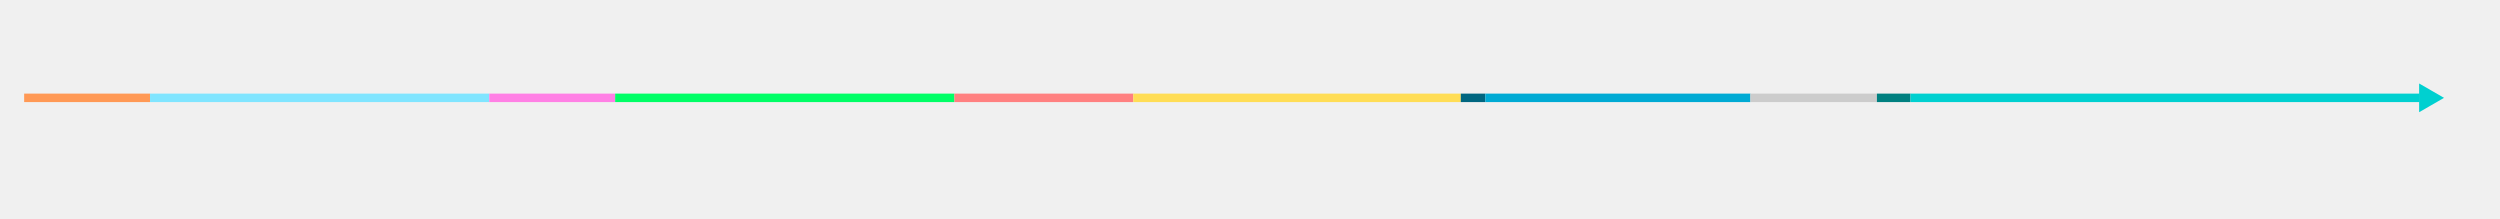
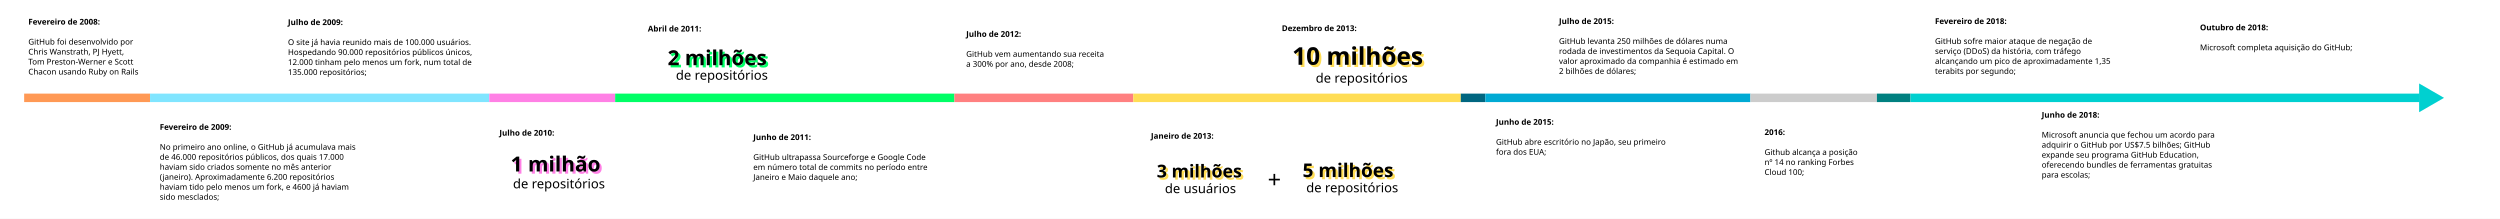
<svg xmlns="http://www.w3.org/2000/svg" width="2400mm" height="210mm" viewBox="0 0 2400 210" version="1.1" id="svg8">
  <defs id="defs2" />
  <g id="layer1" transform="translate(0,-87)">
+     <rect style="opacity:1;fill:#ffffff;fill-opacity:1;stroke:none;stroke-width:1;stroke-linecap:square;stroke-linejoin:miter;stroke-miterlimit:4;stroke-dasharray:none;stroke-dashoffset:20;stroke-opacity:1;paint-order:normal" id="rect1714" width="2400" height="210" x="-1.6299375e-14" y="87" />
    <rect style="opacity:1;fill:#ff9955;fill-opacity:1;stroke:none;stroke-width:1;stroke-linecap:square;stroke-linejoin:miter;stroke-miterlimit:4;stroke-dasharray:none;stroke-dashoffset:20;stroke-opacity:1;paint-order:normal" id="rect22" width="120.865" height="8.131" x="23.181" y="176.868" />
    <path style="opacity:1;fill:#00d0d0;fill-opacity:1;stroke:none;stroke-width:1.989;stroke-linecap:square;stroke-linejoin:miter;stroke-miterlimit:4;stroke-dasharray:none;stroke-dashoffset:20;stroke-opacity:1;paint-order:normal" id="path24" d="m 134.611,191.625 -13.718,23.76 -13.718,23.76 -13.718,-23.76 -13.718,-23.76 27.436,0 z" transform="matrix(0,-0.502875,0.502875,0,2226.005,234.8291)" />
-     <flowRoot transform="matrix(0.1916494,0,0,0.1916494,109.3182,72.1465)" style="font-style:normal;font-weight:normal;font-size:40px;line-height:1.25;font-family:sans-serif;letter-spacing:0px;word-spacing:0px;fill:#000000;fill-opacity:1;stroke:none;stroke-width:1.381" id="flowRoot36" xml:space="preserve">
-       <flowRegion id="flowRegion32" style="stroke-width:1.381">
-         <rect y="165.377" x="-428.571" height="381.046" width="609.778" id="rect30" style="stroke-width:1.381" />
-       </flowRegion>
-       <flowPara id="flowPara40" style="font-weight:bold;stroke-width:1.381">Fevereiro de 2008:</flowPara>
-       <flowPara id="flowPara166" style="stroke-width:1.381" />
-       <flowPara id="flowPara164" style="stroke-width:1.381">GitHub foi desenvolvido por Chris Wanstrath, PJ Hyett, Tom Preston-Werner e Scott Chacon usando Ruby on Rails</flowPara>
-     </flowRoot>
+     <text xml:space="preserve" style="font-style:normal;font-weight:normal;font-size:7.666px;line-height:1.25;font-family:sans-serif;letter-spacing:0px;word-spacing:0px;fill:#000000;fill-opacity:1;stroke:none;stroke-width:1.381" x="27.183" y="110.623" id="text1712">
+       <tspan x="27.183" y="110.623" id="tspan1690" style="stroke-width:1.381">
+         <tspan x="27.183" y="110.623" style="font-weight:bold;stroke-width:1.381" id="tspan1686">Fevereiro de 2008:</tspan>
+         <tspan dx="0" x="108.604" y="110.623" style="font-weight:bold;stroke-width:1.381" id="tspan1688" />
+       </tspan>
+       <tspan x="27.183" y="120.206" id="tspan1694" style="stroke-width:1.381">
+         <tspan x="27.183" y="120.206" style="stroke-width:1.381" id="tspan1692" />
+       </tspan>
+       <tspan x="27.183" y="129.788" id="tspan1698" style="stroke-width:1.381">
+         <tspan x="27.183" y="129.788" style="stroke-width:1.381" id="tspan1696">GitHub foi desenvolvido por </tspan>
+       </tspan>
+       <tspan x="27.183" y="139.371" id="tspan1702" style="stroke-width:1.381">
+         <tspan x="27.183" y="139.371" style="stroke-width:1.381" id="tspan1700">Chris Wanstrath, PJ Hyett, </tspan>
+       </tspan>
+       <tspan x="27.183" y="148.953" id="tspan1706" style="stroke-width:1.381">
+         <tspan x="27.183" y="148.953" style="stroke-width:1.381" id="tspan1704">Tom Preston-Werner e Scott </tspan>
+       </tspan>
+       <tspan x="27.183" y="158.536" id="tspan1710" style="stroke-width:1.381">
+         <tspan x="27.183" y="158.536" style="stroke-width:1.381" id="tspan1708">Chacon usando Ruby on Rails</tspan>
+       </tspan>
+     </text>
    <text xml:space="preserve" style="font-style:normal;font-weight:normal;font-size:10.583px;line-height:1.25;font-family:sans-serif;letter-spacing:0px;word-spacing:0px;fill:#000000;fill-opacity:1;stroke:none;stroke-width:0.265" x="-142.792" y="351.41" id="text76">
      <tspan id="tspan74" x="-142.792" y="351.41" style="stroke-width:0.265">Usuários</tspan>
    </text>
    <text xml:space="preserve" style="font-style:normal;font-weight:normal;font-size:10.583px;line-height:1.25;font-family:sans-serif;letter-spacing:0px;word-spacing:0px;fill:#000000;fill-opacity:1;stroke:none;stroke-width:0.265" x="-144.128" y="378.404" id="text80">
      <tspan id="tspan78" x="-144.128" y="378.404" style="stroke-width:0.265">Repositórios</tspan>
    </text>
    <text xml:space="preserve" style="font-style:normal;font-weight:normal;font-size:10.583px;line-height:1.25;font-family:sans-serif;letter-spacing:0px;word-spacing:0px;fill:#000000;fill-opacity:1;stroke:none;stroke-width:0.265" x="-142.792" y="410.209" id="text84">
      <tspan id="tspan82" x="-142.792" y="410.209" style="stroke-width:0.265">Forks</tspan>
    </text>
    <text xml:space="preserve" style="font-style:normal;font-weight:normal;font-size:10.583px;line-height:1.25;font-family:sans-serif;letter-spacing:0px;word-spacing:0px;fill:#000000;fill-opacity:1;stroke:none;stroke-width:0.265" x="-140.119" y="440.144" id="text88">
      <tspan id="tspan86" x="-140.119" y="440.144" style="stroke-width:0.265">pelo menos um fork</tspan>
    </text>
    <rect y="176.868" x="144.046" height="8.131" width="325.656" id="rect105" style="opacity:1;fill:#80e5ff;fill-opacity:1;stroke:none;stroke-width:1;stroke-linecap:square;stroke-linejoin:miter;stroke-miterlimit:4;stroke-dasharray:none;stroke-dashoffset:20;stroke-opacity:1;paint-order:normal" />
-     <flowRoot xml:space="preserve" id="flowRoot107" style="font-style:normal;font-weight:normal;font-size:40px;line-height:1.25;font-family:sans-serif;letter-spacing:0px;word-spacing:0px;fill:#000000;fill-opacity:1;stroke:none;stroke-width:1.381" transform="matrix(0.1916494,0,0,0.1916494,-2.167053,183.6108)">
-       <flowRegion id="flowRegion109" style="stroke-width:1.381">
-         <rect id="rect111" width="1074.286" height="840" x="811.429" y="110.844" style="stroke-width:1.381" />
-       </flowRegion>
-       <flowPara id="flowPara123" style="font-weight:bold;stroke-width:1.381">Fevereiro de 2009:</flowPara>
-       <flowPara id="flowPara156" style="stroke-width:1.381" />
-       <flowPara id="flowPara158" style="stroke-width:1.381">No primeiro ano online, o GitHub já acumulava mais de 46.000 repositórios públicos, dos quais 17.000 haviam sido criados somente no mês anterior (janeiro). Aproximadamente 6.200 repositórios haviam tido pelo menos um fork, e 4600 já haviam sido mesclados;</flowPara>
-     </flowRoot>
-     <flowRoot transform="matrix(0.1916494,0,0,0.1916494,120.9139,83.01798)" style="font-style:normal;font-weight:normal;font-size:40px;line-height:1.25;font-family:sans-serif;letter-spacing:0px;word-spacing:0px;fill:#000000;fill-opacity:1;stroke:none;stroke-width:1.381" id="flowRoot141" xml:space="preserve">
-       <flowRegion id="flowRegion131" style="stroke-width:1.381">
-         <rect y="110.844" x="811.429" height="840" width="1074.286" id="rect129" style="stroke-width:1.381" />
-       </flowRegion>
-       <flowPara id="flowPara137" style="font-weight:bold;stroke-width:1.381">Julho de 2009:</flowPara>
-       <flowPara id="flowPara160" style="stroke-width:1.381" />
-       <flowPara id="flowPara162" style="stroke-width:1.381">O site já havia reunido mais de 100.000 usuários. Hospedando 90.000 repositórios públicos únicos, 12.000 tinham pelo menos um fork, num total de 135.000 repositórios;</flowPara>
-       <flowPara id="flowPara139" style="stroke-width:1.381" />
-     </flowRoot>
-     <flowRoot xml:space="preserve" id="flowRoot253" style="font-style:normal;font-weight:normal;font-size:40px;line-height:1.25;font-family:sans-serif;letter-spacing:0px;word-spacing:0px;fill:#000000;fill-opacity:1;stroke:none;stroke-width:1.381" transform="matrix(0.1916494,0,0,0.1916494,323.8982,189.2247)">
-       <flowRegion style="stroke-width:1.381" id="flowRegion243">
-         <rect style="stroke-width:1.381" id="rect241" width="1078.23" height="1001.723" x="811.429" y="110.844" />
-       </flowRegion>
-       <flowPara style="font-weight:bold;stroke-width:1.381" id="flowPara288"> Julho de 2010:</flowPara>
-       <flowPara style="stroke-width:1.381" id="flowPara463" />
-       <flowPara style="stroke-width:1.381" id="flowPara465">GitHub hospedava 1 milhão de repositórios;</flowPara>
-     </flowRoot>
-     <flowRoot transform="matrix(0.1916494,0,0,0.1916494,466.3933,107.9644)" style="font-style:normal;font-weight:normal;font-size:40px;line-height:1.25;font-family:sans-serif;letter-spacing:0px;word-spacing:0px;fill:#000000;fill-opacity:1;stroke:none;stroke-width:1.381" id="flowRoot322" xml:space="preserve">
-       <flowRegion id="flowRegion292" style="stroke-width:1.381">
-         <rect y="110.844" x="811.429" height="1001.723" width="1078.23" id="rect290" style="stroke-width:1.381" />
-       </flowRegion>
-       <flowPara id="flowPara306" style="font-weight:bold;stroke-width:1.381">Abril de 2011:</flowPara>
-       <flowPara style="stroke-width:1.381" id="flowPara494" />
-       <flowPara id="flowPara320" style="stroke-width:1.381">GitHub hospedava 2 milhões de repositórios;</flowPara>
-     </flowRoot>
-     <flowRoot transform="matrix(0.1916494,0,0,0.1916494,567.5965,193.387)" style="font-style:normal;font-weight:normal;font-size:40px;line-height:1.25;font-family:sans-serif;letter-spacing:0px;word-spacing:0px;fill:#000000;fill-opacity:1;stroke:none;stroke-width:1.381" id="flowRoot356" xml:space="preserve">
-       <flowRegion id="flowRegion326" style="stroke-width:1.381">
-         <rect y="110.844" x="811.429" height="689.338" width="947.14" id="rect324" style="stroke-width:1.381" />
-       </flowRegion>
-       <flowPara id="flowPara344" style="font-weight:bold;stroke-width:1.381">Junho de 2011:</flowPara>
-       <flowPara style="stroke-width:1.381" id="flowPara571" />
-       <flowPara id="flowPara354" style="stroke-width:1.381">GitHub ultrapassa Sourceforge e Google Code em número total de commits no período entre Janeiro e Maio daquele ano;</flowPara>
-     </flowRoot>
-     <flowRoot xml:space="preserve" id="flowRoot390" style="font-style:normal;font-weight:normal;font-size:40px;line-height:1.25;font-family:sans-serif;letter-spacing:0px;word-spacing:0px;fill:#000000;fill-opacity:1;stroke:none;stroke-width:1.381" transform="matrix(0.1916494,0,0,0.1916494,772.0195,94.35727)">
-       <flowRegion style="stroke-width:1.381" id="flowRegion360">
-         <rect style="stroke-width:1.381" id="rect358" width="749.11" height="502.465" x="811.429" y="110.844" />
-       </flowRegion>
-       <flowPara style="font-weight:bold;stroke-width:1.381" id="flowPara386">Julho de 2012:</flowPara>
-       <flowPara style="stroke-width:1.381" id="flowPara681" />
-       <flowPara style="stroke-width:1.381" id="flowPara683">GitHub vem aumentando sua receita a 300% por ano, desde 2008;</flowPara>
-       <flowPara style="stroke-width:1.381" id="flowPara388" />
-     </flowRoot>
+     <text xml:space="preserve" style="font-style:normal;font-weight:normal;font-size:7.666px;line-height:1.25;font-family:sans-serif;letter-spacing:0px;word-spacing:0px;fill:#000000;fill-opacity:1;stroke:none;stroke-width:1.381" x="153.343" y="211.637" id="text1684">
+       <tspan x="153.343" y="211.637" id="tspan1654" style="stroke-width:1.381">
+         <tspan x="153.343" y="211.637" style="font-weight:bold;stroke-width:1.381" id="tspan1650">Fevereiro de 2009:</tspan>
+         <tspan dx="0" x="234.764" y="211.637" style="font-weight:bold;stroke-width:1.381" id="tspan1652" />
+       </tspan>
+       <tspan x="153.343" y="221.219" id="tspan1658" style="stroke-width:1.381">
+         <tspan x="153.343" y="221.219" style="stroke-width:1.381" id="tspan1656" />
+       </tspan>
+       <tspan x="153.343" y="230.801" id="tspan1662" style="stroke-width:1.381">
+         <tspan x="153.343" y="230.801" style="stroke-width:1.381" id="tspan1660">No primeiro ano online, o GitHub já acumulava mais </tspan>
+       </tspan>
+       <tspan x="153.343" y="240.384" id="tspan1666" style="stroke-width:1.381">
+         <tspan x="153.343" y="240.384" style="stroke-width:1.381" id="tspan1664">de 46.000 repositórios públicos, dos quais 17.000 </tspan>
+       </tspan>
+       <tspan x="153.343" y="249.966" id="tspan1670" style="stroke-width:1.381">
+         <tspan x="153.343" y="249.966" style="stroke-width:1.381" id="tspan1668">haviam sido criados somente no mês anterior </tspan>
+       </tspan>
+       <tspan x="153.343" y="259.549" id="tspan1674" style="stroke-width:1.381">
+         <tspan x="153.343" y="259.549" style="stroke-width:1.381" id="tspan1672">(janeiro). Aproximadamente 6.200 repositórios </tspan>
+       </tspan>
+       <tspan x="153.343" y="269.131" id="tspan1678" style="stroke-width:1.381">
+         <tspan x="153.343" y="269.131" style="stroke-width:1.381" id="tspan1676">haviam tido pelo menos um fork, e 4600 já haviam </tspan>
+       </tspan>
+       <tspan x="153.343" y="278.714" id="tspan1682" style="stroke-width:1.381">
+         <tspan x="153.343" y="278.714" style="stroke-width:1.381" id="tspan1680">sido mesclados;</tspan>
+       </tspan>
+     </text>
+     <text xml:space="preserve" style="font-style:normal;font-weight:normal;font-size:7.666px;line-height:1.25;font-family:sans-serif;letter-spacing:0px;word-spacing:0px;fill:#000000;fill-opacity:1;stroke:none;stroke-width:1.381" x="276.424" y="111.044" id="text1648">
+       <tspan x="276.424" y="111.044" id="tspan1624" style="stroke-width:1.381">
+         <tspan x="276.424" y="111.044" style="font-weight:bold;stroke-width:1.381" id="tspan1620">Julho de 2009:</tspan>
+         <tspan dx="0" x="338.53" y="111.044" style="font-weight:bold;stroke-width:1.381" id="tspan1622" />
+       </tspan>
+       <tspan x="276.424" y="120.626" id="tspan1628" style="stroke-width:1.381">
+         <tspan x="276.424" y="120.626" style="stroke-width:1.381" id="tspan1626" />
+       </tspan>
+       <tspan x="276.424" y="130.209" id="tspan1632" style="stroke-width:1.381">
+         <tspan x="276.424" y="130.209" style="stroke-width:1.381" id="tspan1630">O site já havia reunido mais de 100.000 usuários. </tspan>
+       </tspan>
+       <tspan x="276.424" y="139.791" id="tspan1636" style="stroke-width:1.381">
+         <tspan x="276.424" y="139.791" style="stroke-width:1.381" id="tspan1634">Hospedando 90.000 repositórios públicos únicos, </tspan>
+       </tspan>
+       <tspan x="276.424" y="149.374" id="tspan1640" style="stroke-width:1.381">
+         <tspan x="276.424" y="149.374" style="stroke-width:1.381" id="tspan1638">12.000 tinham pelo menos um fork, num total de </tspan>
+       </tspan>
+       <tspan x="276.424" y="158.956" id="tspan1646" style="stroke-width:1.381">
+         <tspan x="276.424" y="158.956" style="stroke-width:1.381" id="tspan1642">135.000 repositórios;</tspan>
+         <tspan dx="0" x="358.219" y="158.956" style="stroke-width:1.381" id="tspan1644" />
+       </tspan>
+     </text>
+     <text xml:space="preserve" style="font-style:normal;font-weight:normal;font-size:7.666px;line-height:1.25;font-family:sans-serif;letter-spacing:0px;word-spacing:0px;fill:#000000;fill-opacity:1;stroke:none;stroke-width:1.381" x="479.408" y="217.25" id="text1618">
+       <tspan x="479.408" y="217.25" id="tspan1616" style="stroke-width:1.381">
+         <tspan x="479.408" y="217.25" style="font-weight:bold;stroke-width:1.381" id="tspan1614">Julho de 2010:</tspan>
+       </tspan>
+     </text>
+     <text xml:space="preserve" style="font-style:normal;font-weight:normal;font-size:7.666px;line-height:1.25;font-family:sans-serif;letter-spacing:0px;word-spacing:0px;fill:#000000;fill-opacity:1;stroke:none;stroke-width:1.381" x="621.903" y="117.281" id="text1612">
+       <tspan x="621.903" y="117.281" id="tspan1610" style="stroke-width:1.381">
+         <tspan x="621.903" y="117.281" style="font-weight:bold;stroke-width:1.381" id="tspan1608">Abril de 2011:</tspan>
+       </tspan>
+     </text>
+     <text xml:space="preserve" style="font-style:normal;font-weight:normal;font-size:7.666px;line-height:1.25;font-family:sans-serif;letter-spacing:0px;word-spacing:0px;fill:#000000;fill-opacity:1;stroke:none;stroke-width:1.381" x="723.106" y="221.413" id="text1606">
+       <tspan x="723.106" y="221.413" id="tspan1588" style="stroke-width:1.381">
+         <tspan x="723.106" y="221.413" style="font-weight:bold;stroke-width:1.381" id="tspan1584">Junho de 2011:</tspan>
+         <tspan dx="0" x="788.042" y="221.413" style="font-weight:bold;stroke-width:1.381" id="tspan1586" />
+       </tspan>
+       <tspan x="723.106" y="230.995" id="tspan1592" style="stroke-width:1.381">
+         <tspan x="723.106" y="230.995" style="stroke-width:1.381" id="tspan1590" />
+       </tspan>
+       <tspan x="723.106" y="240.578" id="tspan1596" style="stroke-width:1.381">
+         <tspan x="723.106" y="240.578" style="stroke-width:1.381" id="tspan1594">GitHub ultrapassa Sourceforge e Google Code </tspan>
+       </tspan>
+       <tspan x="723.106" y="250.16" id="tspan1600" style="stroke-width:1.381">
+         <tspan x="723.106" y="250.16" style="stroke-width:1.381" id="tspan1598">em número total de commits no período entre </tspan>
+       </tspan>
+       <tspan x="723.106" y="259.743" id="tspan1604" style="stroke-width:1.381">
+         <tspan x="723.106" y="259.743" style="stroke-width:1.381" id="tspan1602">Janeiro e Maio daquele ano;</tspan>
+       </tspan>
+     </text>
+     <text xml:space="preserve" style="font-style:normal;font-weight:normal;font-size:7.666px;line-height:1.25;font-family:sans-serif;letter-spacing:0px;word-spacing:0px;fill:#000000;fill-opacity:1;stroke:none;stroke-width:1.381" x="927.529" y="122.383" id="text1582">
+       <tspan x="927.529" y="122.383" id="tspan1566" style="stroke-width:1.381">
+         <tspan x="927.529" y="122.383" style="font-weight:bold;stroke-width:1.381" id="tspan1562">Julho de 2012:</tspan>
+         <tspan dx="0" x="989.636" y="122.383" style="font-weight:bold;stroke-width:1.381" id="tspan1564" />
+       </tspan>
+       <tspan x="927.529" y="131.965" id="tspan1570" style="stroke-width:1.381">
+         <tspan x="927.529" y="131.965" style="stroke-width:1.381" id="tspan1568" />
+       </tspan>
+       <tspan x="927.529" y="141.548" id="tspan1574" style="stroke-width:1.381">
+         <tspan x="927.529" y="141.548" style="stroke-width:1.381" id="tspan1572">GitHub vem aumentando sua receita </tspan>
+       </tspan>
+       <tspan x="927.529" y="151.13" id="tspan1580" style="stroke-width:1.381">
+         <tspan x="927.529" y="151.13" style="stroke-width:1.381" id="tspan1576">a 300% por ano, desde 2008;</tspan>
+         <tspan dx="0" x="1041.052" y="151.13" style="stroke-width:1.381" id="tspan1578" />
+       </tspan>
+     </text>
    <rect y="176.868" x="469.703" height="8.131" width="120.865" id="rect685" style="opacity:1;fill:#ff80e5;fill-opacity:1;stroke:none;stroke-width:1;stroke-linecap:square;stroke-linejoin:miter;stroke-miterlimit:4;stroke-dasharray:none;stroke-dashoffset:20;stroke-opacity:1;paint-order:normal" />
    <rect style="opacity:1;fill:#00ff66;fill-opacity:1;stroke:none;stroke-width:1;stroke-linecap:square;stroke-linejoin:miter;stroke-miterlimit:4;stroke-dasharray:none;stroke-dashoffset:20;stroke-opacity:1;paint-order:normal" id="rect687" width="325.656" height="8.131" x="590.568" y="176.868" />
    <rect y="176.868" x="916.224" height="8.131" width="171.709" id="rect689" style="opacity:1;fill:#ff8080;fill-opacity:1;stroke:none;stroke-width:1;stroke-linecap:square;stroke-linejoin:miter;stroke-miterlimit:4;stroke-dasharray:none;stroke-dashoffset:20;stroke-opacity:1;paint-order:normal" />
-     <flowRoot transform="matrix(0.1916494,0,0,0.1916494,949.3878,192.1779)" style="font-style:normal;font-weight:normal;font-size:40px;line-height:1.25;font-family:sans-serif;letter-spacing:0px;word-spacing:0px;fill:#000000;fill-opacity:1;stroke:none;stroke-width:1.381" id="flowRoot103" xml:space="preserve">
-       <flowRegion id="flowRegion93" style="stroke-width:1.381">
-         <rect y="110.844" x="811.429" height="676.021" width="973.944" id="rect91" style="stroke-width:1.381" />
-       </flowRegion>
-       <flowPara style="font-weight:bold;stroke-width:1.381" id="flowPara116">Janeiro de 2013:</flowPara>
-       <flowPara style="stroke-width:1.381" id="flowPara147" />
-       <flowPara style="stroke-width:1.381" id="flowPara122">GitHub ultrapassa a marca dos 3 milhões de usuários e hospeda mais de 5 milhões de repositórios;</flowPara>
-     </flowRoot>
-     <flowRoot xml:space="preserve" id="flowRoot140" style="font-style:normal;font-weight:normal;font-size:40px;line-height:1.25;font-family:sans-serif;letter-spacing:0px;word-spacing:0px;fill:#000000;fill-opacity:1;stroke:none;stroke-width:1.381" transform="matrix(0.1916494,0,0,0.1916494,1075.005,88.81193)">
-       <flowRegion style="stroke-width:1.381" id="flowRegion126">
-         <rect style="stroke-width:1.381" id="rect124" width="973.944" height="676.021" x="811.429" y="110.844" />
-       </flowRegion>
-       <flowPara id="flowPara136" style="font-weight:bold;stroke-width:1.381">Dezembro de 2013:</flowPara>
-       <flowPara style="stroke-width:1.381" id="flowPara177" />
-       <flowPara style="stroke-width:1.381" id="flowPara179">GitHub alcança 10 milhões de repositórios;</flowPara>
-       <flowPara id="flowPara138" style="stroke-width:1.381" />
-     </flowRoot>
+     <text xml:space="preserve" style="font-style:normal;font-weight:normal;font-size:7.666px;line-height:1.25;font-family:sans-serif;letter-spacing:0px;word-spacing:0px;fill:#000000;fill-opacity:1;stroke:none;stroke-width:1.381" x="1104.898" y="220.204" id="text1560">
+       <tspan x="1104.898" y="220.204" id="tspan1558" style="stroke-width:1.381">
+         <tspan x="1104.898" y="220.204" style="font-weight:bold;stroke-width:1.381" id="tspan1556">Janeiro de 2013:</tspan>
+       </tspan>
+     </text>
+     <text xml:space="preserve" style="font-style:normal;font-weight:normal;font-size:7.666px;line-height:1.25;font-family:sans-serif;letter-spacing:0px;word-spacing:0px;fill:#000000;fill-opacity:1;stroke:none;stroke-width:1.381" x="1230.514" y="116.838" id="text1554">
+       <tspan x="1230.514" y="116.838" id="tspan1552" style="stroke-width:1.381">
+         <tspan x="1230.514" y="116.838" style="font-weight:bold;stroke-width:1.381" id="tspan1550">Dezembro de 2013:</tspan>
+       </tspan>
+     </text>
    <rect style="opacity:1;fill:#ffdd55;fill-opacity:1;stroke:none;stroke-width:1;stroke-linecap:square;stroke-linejoin:miter;stroke-miterlimit:4;stroke-dasharray:none;stroke-dashoffset:20;stroke-opacity:1;paint-order:normal" id="rect181" width="314.431" height="8.131" x="1087.933" y="176.868" />
-     <flowRoot transform="matrix(0.1916494,0,0,0.1916494,1280.624,178.7703)" style="font-style:normal;font-weight:normal;font-size:40px;line-height:1.25;font-family:sans-serif;letter-spacing:0px;word-spacing:0px;fill:#000000;fill-opacity:1;stroke:none;stroke-width:1.381" id="flowRoot195" xml:space="preserve">
-       <flowRegion id="flowRegion185" style="stroke-width:1.381">
-         <rect y="110.844" x="811.429" height="676.021" width="973.944" id="rect183" style="stroke-width:1.381" />
-       </flowRegion>
-       <flowPara style="font-weight:bold;stroke-width:1.381" id="flowPara208">Junho de 2015:</flowPara>
-       <flowPara style="stroke-width:1.381" id="flowPara221" />
-       <flowPara style="stroke-width:1.381" id="flowPara223">GitHub abre escritório no Japão, seu primeiro fora dos EUA;</flowPara>
-       <flowPara style="stroke-width:1.381" id="flowPara210" />
-       <flowPara style="stroke-width:1.381" id="flowPara212">    Julho de 2015: GitHub levanta 250 milhões de dólares numa rodada de investimentos da Sequoia Capital. O valor aproximado da companhia é estimado em 2 bilhões de dólares;</flowPara>
-       <flowPara style="stroke-width:1.381" id="flowPara214" />
-     </flowRoot>
-     <flowRoot xml:space="preserve" id="flowRoot241" style="font-style:normal;font-weight:normal;font-size:40px;line-height:1.25;font-family:sans-serif;letter-spacing:0px;word-spacing:0px;fill:#000000;fill-opacity:1;stroke:none;stroke-width:1.381" transform="matrix(0.1916494,0,0,0.1916494,1341.1,82.00836)">
-       <flowRegion style="stroke-width:1.381" id="flowRegion227">
-         <rect style="stroke-width:1.381" id="rect225" width="973.944" height="676.021" x="811.429" y="110.844" />
-       </flowRegion>
-       <flowPara id="flowPara237" style="font-weight:bold;stroke-width:1.381">Julho de 2015:</flowPara>
-       <flowPara style="stroke-width:1.381" id="flowPara257" />
-       <flowPara style="stroke-width:1.381" id="flowPara259">GitHub levanta 250 milhões de dólares numa rodada de investimentos da Sequoia Capital. O valor aproximado da companhia é estimado em 2 bilhões de dólares;</flowPara>
-       <flowPara id="flowPara239" style="stroke-width:1.381" />
-     </flowRoot>
+     <text xml:space="preserve" style="font-style:normal;font-weight:normal;font-size:7.666px;line-height:1.25;font-family:sans-serif;letter-spacing:0px;word-spacing:0px;fill:#000000;fill-opacity:1;stroke:none;stroke-width:1.381" x="1436.133" y="206.796" id="text1548">
+       <tspan x="1436.133" y="206.796" id="tspan1534" style="stroke-width:1.381">
+         <tspan x="1436.133" y="206.796" style="font-weight:bold;stroke-width:1.381" id="tspan1530">Junho de 2015:</tspan>
+         <tspan dx="0" x="1501.07" y="206.796" style="font-weight:bold;stroke-width:1.381" id="tspan1532" />
+       </tspan>
+       <tspan x="1436.133" y="216.378" id="tspan1538" style="stroke-width:1.381">
+         <tspan x="1436.133" y="216.378" style="stroke-width:1.381" id="tspan1536" />
+       </tspan>
+       <tspan x="1436.133" y="225.961" id="tspan1542" style="stroke-width:1.381">
+         <tspan x="1436.133" y="225.961" style="stroke-width:1.381" id="tspan1540">GitHub abre escritório no Japão, seu primeiro </tspan>
+       </tspan>
+       <tspan x="1436.133" y="235.543" id="tspan1546" style="stroke-width:1.381">
+         <tspan x="1436.133" y="235.543" style="stroke-width:1.381" id="tspan1544">fora dos EUA;</tspan>
+       </tspan>
+     </text>
+     <text xml:space="preserve" style="font-style:normal;font-weight:normal;font-size:7.666px;line-height:1.25;font-family:sans-serif;letter-spacing:0px;word-spacing:0px;fill:#000000;fill-opacity:1;stroke:none;stroke-width:1.381" x="1496.61" y="110.034" id="text1528">
+       <tspan x="1496.61" y="110.034" id="tspan1504" style="stroke-width:1.381">
+         <tspan x="1496.61" y="110.034" style="font-weight:bold;stroke-width:1.381" id="tspan1500">Julho de 2015:</tspan>
+         <tspan dx="0" x="1558.716" y="110.034" style="font-weight:bold;stroke-width:1.381" id="tspan1502" />
+       </tspan>
+       <tspan x="1496.61" y="119.617" id="tspan1508" style="stroke-width:1.381">
+         <tspan x="1496.61" y="119.617" style="stroke-width:1.381" id="tspan1506" />
+       </tspan>
+       <tspan x="1496.61" y="129.199" id="tspan1512" style="stroke-width:1.381">
+         <tspan x="1496.61" y="129.199" style="stroke-width:1.381" id="tspan1510">GitHub levanta 250 milhões de dólares numa </tspan>
+       </tspan>
+       <tspan x="1496.61" y="138.782" id="tspan1516" style="stroke-width:1.381">
+         <tspan x="1496.61" y="138.782" style="stroke-width:1.381" id="tspan1514">rodada de investimentos da Sequoia Capital. O </tspan>
+       </tspan>
+       <tspan x="1496.61" y="148.364" id="tspan1520" style="stroke-width:1.381">
+         <tspan x="1496.61" y="148.364" style="stroke-width:1.381" id="tspan1518">valor aproximado da companhia é estimado em </tspan>
+       </tspan>
+       <tspan x="1496.61" y="157.946" id="tspan1526" style="stroke-width:1.381">
+         <tspan x="1496.61" y="157.946" style="stroke-width:1.381" id="tspan1522">2 bilhões de dólares;</tspan>
+         <tspan dx="0" x="1576.444" y="157.946" style="stroke-width:1.381" id="tspan1524" />
+       </tspan>
+     </text>
    <rect style="opacity:1;fill:#006680;fill-opacity:1;stroke:none;stroke-width:1;stroke-linecap:square;stroke-linejoin:miter;stroke-miterlimit:4;stroke-dasharray:none;stroke-dashoffset:20;stroke-opacity:1;paint-order:normal" id="rect261" width="23.542" height="8.131" x="1402.364" y="176.868" />
    <rect y="176.868" x="1425.907" height="8.131" width="254.486" id="rect263" style="opacity:1;fill:#00aad4;fill-opacity:1;stroke:none;stroke-width:1;stroke-linecap:square;stroke-linejoin:miter;stroke-miterlimit:4;stroke-dasharray:none;stroke-dashoffset:20;stroke-opacity:1;paint-order:normal" />
-     <flowRoot transform="matrix(0.1916494,0,0,0.1916494,1538.403,188.5976)" style="font-style:normal;font-weight:normal;font-size:40px;line-height:1.25;font-family:sans-serif;letter-spacing:0px;word-spacing:0px;fill:#000000;fill-opacity:1;stroke:none;stroke-width:1.381" id="flowRoot277" xml:space="preserve">
-       <flowRegion id="flowRegion267" style="stroke-width:1.381">
-         <rect y="110.844" x="811.429" height="328.909" width="540.054" id="rect265" style="stroke-width:1.381" />
-       </flowRegion>
-       <flowPara style="font-weight:bold;stroke-width:1.381" id="flowPara275">2016:</flowPara>
-       <flowPara style="stroke-width:1.381" id="flowPara289" />
-       <flowPara style="stroke-width:1.381" id="flowPara291">Github alcança a posição nº 14 no ranking Forbes Cloud 100;</flowPara>
-       <flowPara style="stroke-width:1.381" id="flowPara293" />
-     </flowRoot>
+     <text xml:space="preserve" style="font-style:normal;font-weight:normal;font-size:7.666px;line-height:1.25;font-family:sans-serif;letter-spacing:0px;word-spacing:0px;fill:#000000;fill-opacity:1;stroke:none;stroke-width:1.381" x="1693.913" y="216.623" id="text1498">
+       <tspan x="1693.913" y="216.623" id="tspan1478" style="stroke-width:1.381">
+         <tspan x="1693.913" y="216.623" style="font-weight:bold;stroke-width:1.381" id="tspan1474">2016:</tspan>
+         <tspan dx="0" x="1718.303" y="216.623" style="font-weight:bold;stroke-width:1.381" id="tspan1476" />
+       </tspan>
+       <tspan x="1693.913" y="226.206" id="tspan1482" style="stroke-width:1.381">
+         <tspan x="1693.913" y="226.206" style="stroke-width:1.381" id="tspan1480" />
+       </tspan>
+       <tspan x="1693.913" y="235.788" id="tspan1486" style="stroke-width:1.381">
+         <tspan x="1693.913" y="235.788" style="stroke-width:1.381" id="tspan1484">Github alcança a posição </tspan>
+       </tspan>
+       <tspan x="1693.913" y="245.371" id="tspan1490" style="stroke-width:1.381">
+         <tspan x="1693.913" y="245.371" style="stroke-width:1.381" id="tspan1488">nº 14 no ranking Forbes </tspan>
+       </tspan>
+       <tspan x="1693.913" y="254.953" id="tspan1496" style="stroke-width:1.381">
+         <tspan x="1693.913" y="254.953" style="stroke-width:1.381" id="tspan1492">Cloud 100;</tspan>
+         <tspan dx="0" x="1735.492" y="254.953" style="stroke-width:1.381" id="tspan1494" />
+       </tspan>
+     </text>
    <rect style="opacity:1;fill:#cccccc;fill-opacity:1;stroke:none;stroke-width:1;stroke-linecap:square;stroke-linejoin:miter;stroke-miterlimit:4;stroke-dasharray:none;stroke-dashoffset:20;stroke-opacity:1;paint-order:normal" id="rect295" width="121.438" height="8.131" x="1680.392" y="176.868" />
    <rect y="176.868" x="1801.83" height="8.131" width="32.236" id="rect297" style="opacity:1;fill:#008080;fill-opacity:1;stroke:none;stroke-width:1;stroke-linecap:square;stroke-linejoin:miter;stroke-miterlimit:4;stroke-dasharray:none;stroke-dashoffset:20;stroke-opacity:1;paint-order:normal" />
-     <flowRoot transform="matrix(0.1916494,0,0,0.1916494,1702.067,82.00836)" style="font-style:normal;font-weight:normal;font-size:40px;line-height:1.25;font-family:sans-serif;letter-spacing:0px;word-spacing:0px;fill:#000000;fill-opacity:1;stroke:none;stroke-width:1.381" id="flowRoot311" xml:space="preserve">
-       <flowRegion id="flowRegion301" style="stroke-width:1.381">
-         <rect y="110.844" x="811.429" height="676.021" width="973.944" id="rect299" style="stroke-width:1.381" />
-       </flowRegion>
-       <flowPara style="font-weight:bold;stroke-width:1.381" id="flowPara324">Fevereiro de 2018:</flowPara>
-       <flowPara style="font-weight:normal;stroke-width:1.381" id="flowPara341" />
-       <flowPara style="font-weight:normal;stroke-width:1.381" id="flowPara334">GitHub sofre maior ataque de negação de serviço (DDoS) da história, com tráfego alcançando um pico de aproximadamente 1,35 terabits por segundo;</flowPara>
-     </flowRoot>
-     <flowRoot xml:space="preserve" id="flowRoot365" style="font-style:normal;font-weight:normal;font-size:40px;line-height:1.25;font-family:sans-serif;letter-spacing:0px;word-spacing:0px;fill:#000000;fill-opacity:1;stroke:none;stroke-width:1.381" transform="matrix(0.1916494,0,0,0.1916494,1804.499,171.9667)">
-       <flowRegion style="stroke-width:1.381" id="flowRegion347">
-         <rect style="stroke-width:1.381" id="rect345" width="973.944" height="676.021" x="811.429" y="110.844" />
-       </flowRegion>
-       <flowPara id="flowPara357" style="font-weight:bold;stroke-width:1.381">Junho de 2018:</flowPara>
-       <flowPara style="font-weight:normal;stroke-width:1.381" id="flowPara397" />
-       <flowPara id="flowPara363" style="font-weight:normal;stroke-width:1.381">Microsoft anuncia que fechou um acordo para adquirir o GitHub por US$7.5 bilhões; GitHub expande seu programa GitHub Education, oferecendo bundles de ferramentas gratuitas para escolas;</flowPara>
-     </flowRoot>
-     <flowRoot transform="matrix(0.1916494,0,0,0.1916494,1956.445,88.05599)" style="font-style:normal;font-weight:normal;font-size:40px;line-height:1.25;font-family:sans-serif;letter-spacing:0px;word-spacing:0px;fill:#000000;fill-opacity:1;stroke:none;stroke-width:1.381" id="flowRoot417" xml:space="preserve">
-       <flowRegion id="flowRegion403" style="stroke-width:1.381">
-         <rect y="110.844" x="811.429" height="676.021" width="973.944" id="rect401" style="stroke-width:1.381" />
-       </flowRegion>
-       <flowPara style="font-weight:bold;stroke-width:1.381" id="flowPara413">Outubro de 2018:</flowPara>
-       <flowPara style="font-weight:normal;stroke-width:1.381" id="flowPara434" />
-       <flowPara style="font-weight:normal;stroke-width:1.381" id="flowPara436">Microsoft completa aquisição do GitHub;</flowPara>
-       <flowPara style="font-weight:normal;stroke-width:1.381" id="flowPara415" />
-     </flowRoot>
+     <text xml:space="preserve" style="font-style:normal;font-weight:normal;font-size:7.666px;line-height:1.25;font-family:sans-serif;letter-spacing:0px;word-spacing:0px;fill:#000000;fill-opacity:1;stroke:none;stroke-width:1.381" x="1857.577" y="110.034" id="text1472">
+       <tspan x="1857.577" y="110.034" id="tspan1450" style="stroke-width:1.381">
+         <tspan x="1857.577" y="110.034" style="font-weight:bold;stroke-width:1.381" id="tspan1446">Fevereiro de 2018:</tspan>
+         <tspan dx="0" x="1938.998" y="110.034" style="font-weight:bold;stroke-width:1.381" id="tspan1448" />
+       </tspan>
+       <tspan x="1857.577" y="119.617" id="tspan1454" style="stroke-width:1.381">
+         <tspan x="1857.577" y="119.617" style="font-weight:normal;stroke-width:1.381" id="tspan1452" />
+       </tspan>
+       <tspan x="1857.577" y="129.199" id="tspan1458" style="stroke-width:1.381">
+         <tspan x="1857.577" y="129.199" style="font-weight:normal;stroke-width:1.381" id="tspan1456">GitHub sofre maior ataque de negação de </tspan>
+       </tspan>
+       <tspan x="1857.577" y="138.782" id="tspan1462" style="stroke-width:1.381">
+         <tspan x="1857.577" y="138.782" style="font-weight:normal;stroke-width:1.381" id="tspan1460">serviço (DDoS) da história, com tráfego </tspan>
+       </tspan>
+       <tspan x="1857.577" y="148.364" id="tspan1466" style="stroke-width:1.381">
+         <tspan x="1857.577" y="148.364" style="font-weight:normal;stroke-width:1.381" id="tspan1464">alcançando um pico de aproximadamente 1,35 </tspan>
+       </tspan>
+       <tspan x="1857.577" y="157.946" id="tspan1470" style="stroke-width:1.381">
+         <tspan x="1857.577" y="157.946" style="font-weight:normal;stroke-width:1.381" id="tspan1468">terabits por segundo;</tspan>
+       </tspan>
+     </text>
+     <text xml:space="preserve" style="font-style:normal;font-weight:normal;font-size:7.666px;line-height:1.25;font-family:sans-serif;letter-spacing:0px;word-spacing:0px;fill:#000000;fill-opacity:1;stroke:none;stroke-width:1.381" x="1960.008" y="199.992" id="text1444">
+       <tspan x="1960.008" y="199.992" id="tspan1418" style="stroke-width:1.381">
+         <tspan x="1960.008" y="199.992" style="font-weight:bold;stroke-width:1.381" id="tspan1414">Junho de 2018:</tspan>
+         <tspan dx="0" x="2024.945" y="199.992" style="font-weight:bold;stroke-width:1.381" id="tspan1416" />
+       </tspan>
+       <tspan x="1960.008" y="209.575" id="tspan1422" style="stroke-width:1.381">
+         <tspan x="1960.008" y="209.575" style="font-weight:normal;stroke-width:1.381" id="tspan1420" />
+       </tspan>
+       <tspan x="1960.008" y="219.157" id="tspan1426" style="stroke-width:1.381">
+         <tspan x="1960.008" y="219.157" style="font-weight:normal;stroke-width:1.381" id="tspan1424">Microsoft anuncia que fechou um acordo para </tspan>
+       </tspan>
+       <tspan x="1960.008" y="228.74" id="tspan1430" style="stroke-width:1.381">
+         <tspan x="1960.008" y="228.74" style="font-weight:normal;stroke-width:1.381" id="tspan1428">adquirir o GitHub por US$7.5 bilhões; GitHub </tspan>
+       </tspan>
+       <tspan x="1960.008" y="238.322" id="tspan1434" style="stroke-width:1.381">
+         <tspan x="1960.008" y="238.322" style="font-weight:normal;stroke-width:1.381" id="tspan1432">expande seu programa GitHub Education, </tspan>
+       </tspan>
+       <tspan x="1960.008" y="247.905" id="tspan1438" style="stroke-width:1.381">
+         <tspan x="1960.008" y="247.905" style="font-weight:normal;stroke-width:1.381" id="tspan1436">oferecendo bundles de ferramentas gratuitas </tspan>
+       </tspan>
+       <tspan x="1960.008" y="257.487" id="tspan1442" style="stroke-width:1.381">
+         <tspan x="1960.008" y="257.487" style="font-weight:normal;stroke-width:1.381" id="tspan1440">para escolas;</tspan>
+       </tspan>
+     </text>
+     <text xml:space="preserve" style="font-style:normal;font-weight:normal;font-size:7.666px;line-height:1.25;font-family:sans-serif;letter-spacing:0px;word-spacing:0px;fill:#000000;fill-opacity:1;stroke:none;stroke-width:1.381" x="2111.955" y="116.082" id="text1412">
+       <tspan x="2111.955" y="116.082" id="tspan1400" style="stroke-width:1.381">
+         <tspan x="2111.955" y="116.082" style="font-weight:bold;stroke-width:1.381" id="tspan1396">Outubro de 2018:</tspan>
+         <tspan dx="0" x="2188.031" y="116.082" style="font-weight:bold;stroke-width:1.381" id="tspan1398" />
+       </tspan>
+       <tspan x="2111.955" y="125.664" id="tspan1404" style="stroke-width:1.381">
+         <tspan x="2111.955" y="125.664" style="font-weight:normal;stroke-width:1.381" id="tspan1402" />
+       </tspan>
+       <tspan x="2111.955" y="135.247" id="tspan1410" style="stroke-width:1.381">
+         <tspan x="2111.955" y="135.247" style="font-weight:normal;stroke-width:1.381" id="tspan1406">Microsoft completa aquisição do GitHub;</tspan>
+         <tspan dx="0" x="2267.43" y="135.247" style="font-weight:normal;stroke-width:1.381" id="tspan1408" />
+       </tspan>
+     </text>
    <rect style="opacity:1;fill:#00d0d0;fill-opacity:1;stroke:none;stroke-width:1;stroke-linecap:square;stroke-linejoin:miter;stroke-miterlimit:4;stroke-dasharray:none;stroke-dashoffset:20;stroke-opacity:1;paint-order:normal" id="rect438" width="488.831" height="8.131" x="1834.067" y="176.868" />
+     <text id="text1382" y="253.744" x="492.285" style="font-style:normal;font-weight:normal;font-size:20.052px;line-height:1.25;font-family:sans-serif;letter-spacing:0px;word-spacing:0px;fill:#ff80e5;fill-opacity:1;stroke:none;stroke-width:0.452" xml:space="preserve">
+       <tspan style="font-weight:bold;fill:#ff80e5;fill-opacity:1;stroke-width:0.452" id="tspan1380" y="253.744" x="492.285">
+         <tspan id="tspan1378" style="font-weight:bold;fill:#ff80e5;fill-opacity:1;stroke-width:0.452" y="253.744" x="492.285">1 milhão</tspan>
+       </tspan>
+     </text>
+     <text xml:space="preserve" style="font-style:normal;font-weight:normal;font-size:20.052px;line-height:1.25;font-family:sans-serif;letter-spacing:0px;word-spacing:0px;fill:#000000;fill-opacity:1;stroke:none;stroke-width:0.452" x="490.168" y="251.628" id="text1274">
+       <tspan x="490.168" y="251.628" id="tspan1272" style="font-weight:bold;stroke-width:0.452">
+         <tspan x="490.168" y="251.628" style="font-weight:bold;stroke-width:0.452" id="tspan1270">1 milhão</tspan>
+       </tspan>
+     </text>
+     <text xml:space="preserve" style="font-style:normal;font-weight:normal;font-size:12.485px;line-height:1.25;font-family:sans-serif;letter-spacing:0px;word-spacing:0px;fill:#000000;fill-opacity:1;stroke:none;stroke-width:0.848" x="492.441" y="267.797" id="text1280">
+       <tspan x="492.441" y="267.797" id="tspan1278" style="stroke-width:0.848">
+         <tspan x="492.441" y="267.797" style="stroke-width:0.848" id="tspan1276">de repositórios</tspan>
+       </tspan>
+     </text>
+     <text xml:space="preserve" style="font-style:normal;font-weight:normal;font-size:19.882px;line-height:1.25;font-family:sans-serif;letter-spacing:0px;word-spacing:0px;fill:#00ff66;fill-opacity:1;stroke:none;stroke-width:0.452" x="643.027" y="151.696" id="text1376">
+       <tspan x="643.027" y="151.696" id="tspan1374" style="font-weight:bold;fill:#00ff66;fill-opacity:1;stroke-width:0.452">
+         <tspan x="643.027" y="151.696" style="font-weight:bold;fill:#00ff66;fill-opacity:1;stroke-width:0.452" id="tspan1372">2 milhões</tspan>
+       </tspan>
+     </text>
+     <text id="text1298" y="149.58" x="640.91" style="font-style:normal;font-weight:normal;font-size:19.882px;line-height:1.25;font-family:sans-serif;letter-spacing:0px;word-spacing:0px;fill:#000000;fill-opacity:1;stroke:none;stroke-width:0.452" xml:space="preserve">
+       <tspan style="font-weight:bold;stroke-width:0.452" id="tspan1296" y="149.58" x="640.91">
+         <tspan id="tspan1294" style="font-weight:bold;stroke-width:0.452" y="149.58" x="640.91">2 milhões</tspan>
+       </tspan>
+     </text>
+     <text id="text1304" y="163.547" x="648.85" style="font-style:normal;font-weight:normal;font-size:12.485px;line-height:1.25;font-family:sans-serif;letter-spacing:0px;word-spacing:0px;fill:#000000;fill-opacity:1;stroke:none;stroke-width:0.848" xml:space="preserve">
+       <tspan style="stroke-width:0.848" id="tspan1302" y="163.547" x="648.85">
+         <tspan id="tspan1300" style="stroke-width:0.848" y="163.547" x="648.85">de repositórios</tspan>
+       </tspan>
+     </text>
+     <text id="text1388" y="259.474" x="1112.619" style="font-style:normal;font-weight:normal;font-size:17.055px;line-height:1.25;font-family:sans-serif;letter-spacing:0px;word-spacing:0px;fill:#ffdd55;fill-opacity:1;stroke:none;stroke-width:0.452" xml:space="preserve">
+       <tspan style="font-weight:bold;fill:#ffdd55;fill-opacity:1;stroke-width:0.452" id="tspan1386" y="259.474" x="1112.619">
+         <tspan id="tspan1384" style="font-weight:bold;fill:#ffdd55;fill-opacity:1;stroke-width:0.452" y="259.474" x="1112.619">3 milhões</tspan>
+       </tspan>
+     </text>
+     <text xml:space="preserve" style="font-style:normal;font-weight:normal;font-size:17.055px;line-height:1.25;font-family:sans-serif;letter-spacing:0px;word-spacing:0px;fill:#000000;fill-opacity:1;stroke:none;stroke-width:0.452" x="1110.502" y="257.357" id="text1310">
+       <tspan x="1110.502" y="257.357" id="tspan1308" style="font-weight:bold;stroke-width:0.452">
+         <tspan x="1110.502" y="257.357" style="font-weight:bold;stroke-width:0.452" id="tspan1306">3 milhões</tspan>
+       </tspan>
+     </text>
+     <text xml:space="preserve" style="font-style:normal;font-weight:normal;font-size:12.485px;line-height:1.25;font-family:sans-serif;letter-spacing:0px;word-spacing:0px;fill:#000000;fill-opacity:1;stroke:none;stroke-width:0.848" x="1118.297" y="272.404" id="text1316">
+       <tspan x="1118.297" y="272.404" id="tspan1314" style="stroke-width:0.848">
+         <tspan x="1118.297" y="272.404" style="stroke-width:0.848" id="tspan1312">de usuários</tspan>
+       </tspan>
+     </text>
+     <text xml:space="preserve" style="font-style:normal;font-weight:normal;font-size:18.212px;line-height:1.25;font-family:sans-serif;letter-spacing:0px;word-spacing:0px;fill:#ffdd55;fill-opacity:1;stroke:none;stroke-width:0.452" x="1252.603" y="259.092" id="text1394">
+       <tspan x="1252.603" y="259.092" id="tspan1392" style="font-weight:bold;fill:#ffdd55;fill-opacity:1;stroke-width:0.452">
+         <tspan x="1252.603" y="259.092" style="font-weight:bold;fill:#ffdd55;fill-opacity:1;stroke-width:0.452" id="tspan1390">5 milhões</tspan>
+       </tspan>
+     </text>
+     <text id="text1322" y="256.975" x="1250.486" style="font-style:normal;font-weight:normal;font-size:18.212px;line-height:1.25;font-family:sans-serif;letter-spacing:0px;word-spacing:0px;fill:#000000;fill-opacity:1;stroke:none;stroke-width:0.452" xml:space="preserve">
+       <tspan style="font-weight:bold;stroke-width:0.452" id="tspan1320" y="256.975" x="1250.486">
+         <tspan id="tspan1318" style="font-weight:bold;stroke-width:0.452" y="256.975" x="1250.486">5 milhões</tspan>
+       </tspan>
+     </text>
+     <text id="text1328" y="271.572" x="1253.974" style="font-style:normal;font-weight:normal;font-size:12.485px;line-height:1.25;font-family:sans-serif;letter-spacing:0px;word-spacing:0px;fill:#000000;fill-opacity:1;stroke:none;stroke-width:0.848" xml:space="preserve">
+       <tspan style="stroke-width:0.848" id="tspan1326" y="271.572" x="1253.974">
+         <tspan id="tspan1324" style="stroke-width:0.848" y="271.572" x="1253.974">de repositórios</tspan>
+       </tspan>
+     </text>
+     <text id="text1370" y="151.304" x="1242.594" style="font-style:normal;font-weight:normal;font-size:23.435px;line-height:1.25;font-family:sans-serif;letter-spacing:0px;word-spacing:0px;fill:#ffdd55;fill-opacity:1;stroke:none;stroke-width:0.452" xml:space="preserve">
+       <tspan style="font-weight:bold;fill:#ffdd55;fill-opacity:1;stroke-width:0.452" id="tspan1368" y="151.304" x="1242.594">
+         <tspan id="tspan1366" style="font-weight:bold;fill:#ffdd55;fill-opacity:1;stroke-width:0.452" y="151.304" x="1242.594">10 milhões</tspan>
+       </tspan>
+     </text>
+     <text xml:space="preserve" style="font-style:normal;font-weight:normal;font-size:23.435px;line-height:1.25;font-family:sans-serif;letter-spacing:0px;word-spacing:0px;fill:#000000;fill-opacity:1;stroke:none;stroke-width:0.452" x="1240.477" y="149.187" id="text1338">
+       <tspan x="1240.477" y="149.187" id="tspan1336" style="font-weight:bold;stroke-width:0.452">
+         <tspan x="1240.477" y="149.187" style="font-weight:bold;stroke-width:0.452" id="tspan1334">10 milhões</tspan>
+       </tspan>
+     </text>
+     <text xml:space="preserve" style="font-style:normal;font-weight:normal;font-size:12.485px;line-height:1.25;font-family:sans-serif;letter-spacing:0px;word-spacing:0px;fill:#000000;fill-opacity:1;stroke:none;stroke-width:0.848" x="1263.062" y="166.334" id="text1344">
+       <tspan x="1263.062" y="166.334" id="tspan1342" style="stroke-width:0.848">
+         <tspan x="1263.062" y="166.334" style="stroke-width:0.848" id="tspan1340">de repositórios</tspan>
+       </tspan>
+     </text>
+     <text xml:space="preserve" style="font-style:normal;font-weight:normal;font-size:22.538px;line-height:1.25;font-family:sans-serif;letter-spacing:0px;word-spacing:0px;fill:#000000;fill-opacity:1;stroke:none;stroke-width:0.265" x="1216.948" y="267.339" id="text1364">
+       <tspan id="tspan1362" x="1216.948" y="267.339" style="stroke-width:0.265">+</tspan>
+     </text>
  </g>
</svg>
